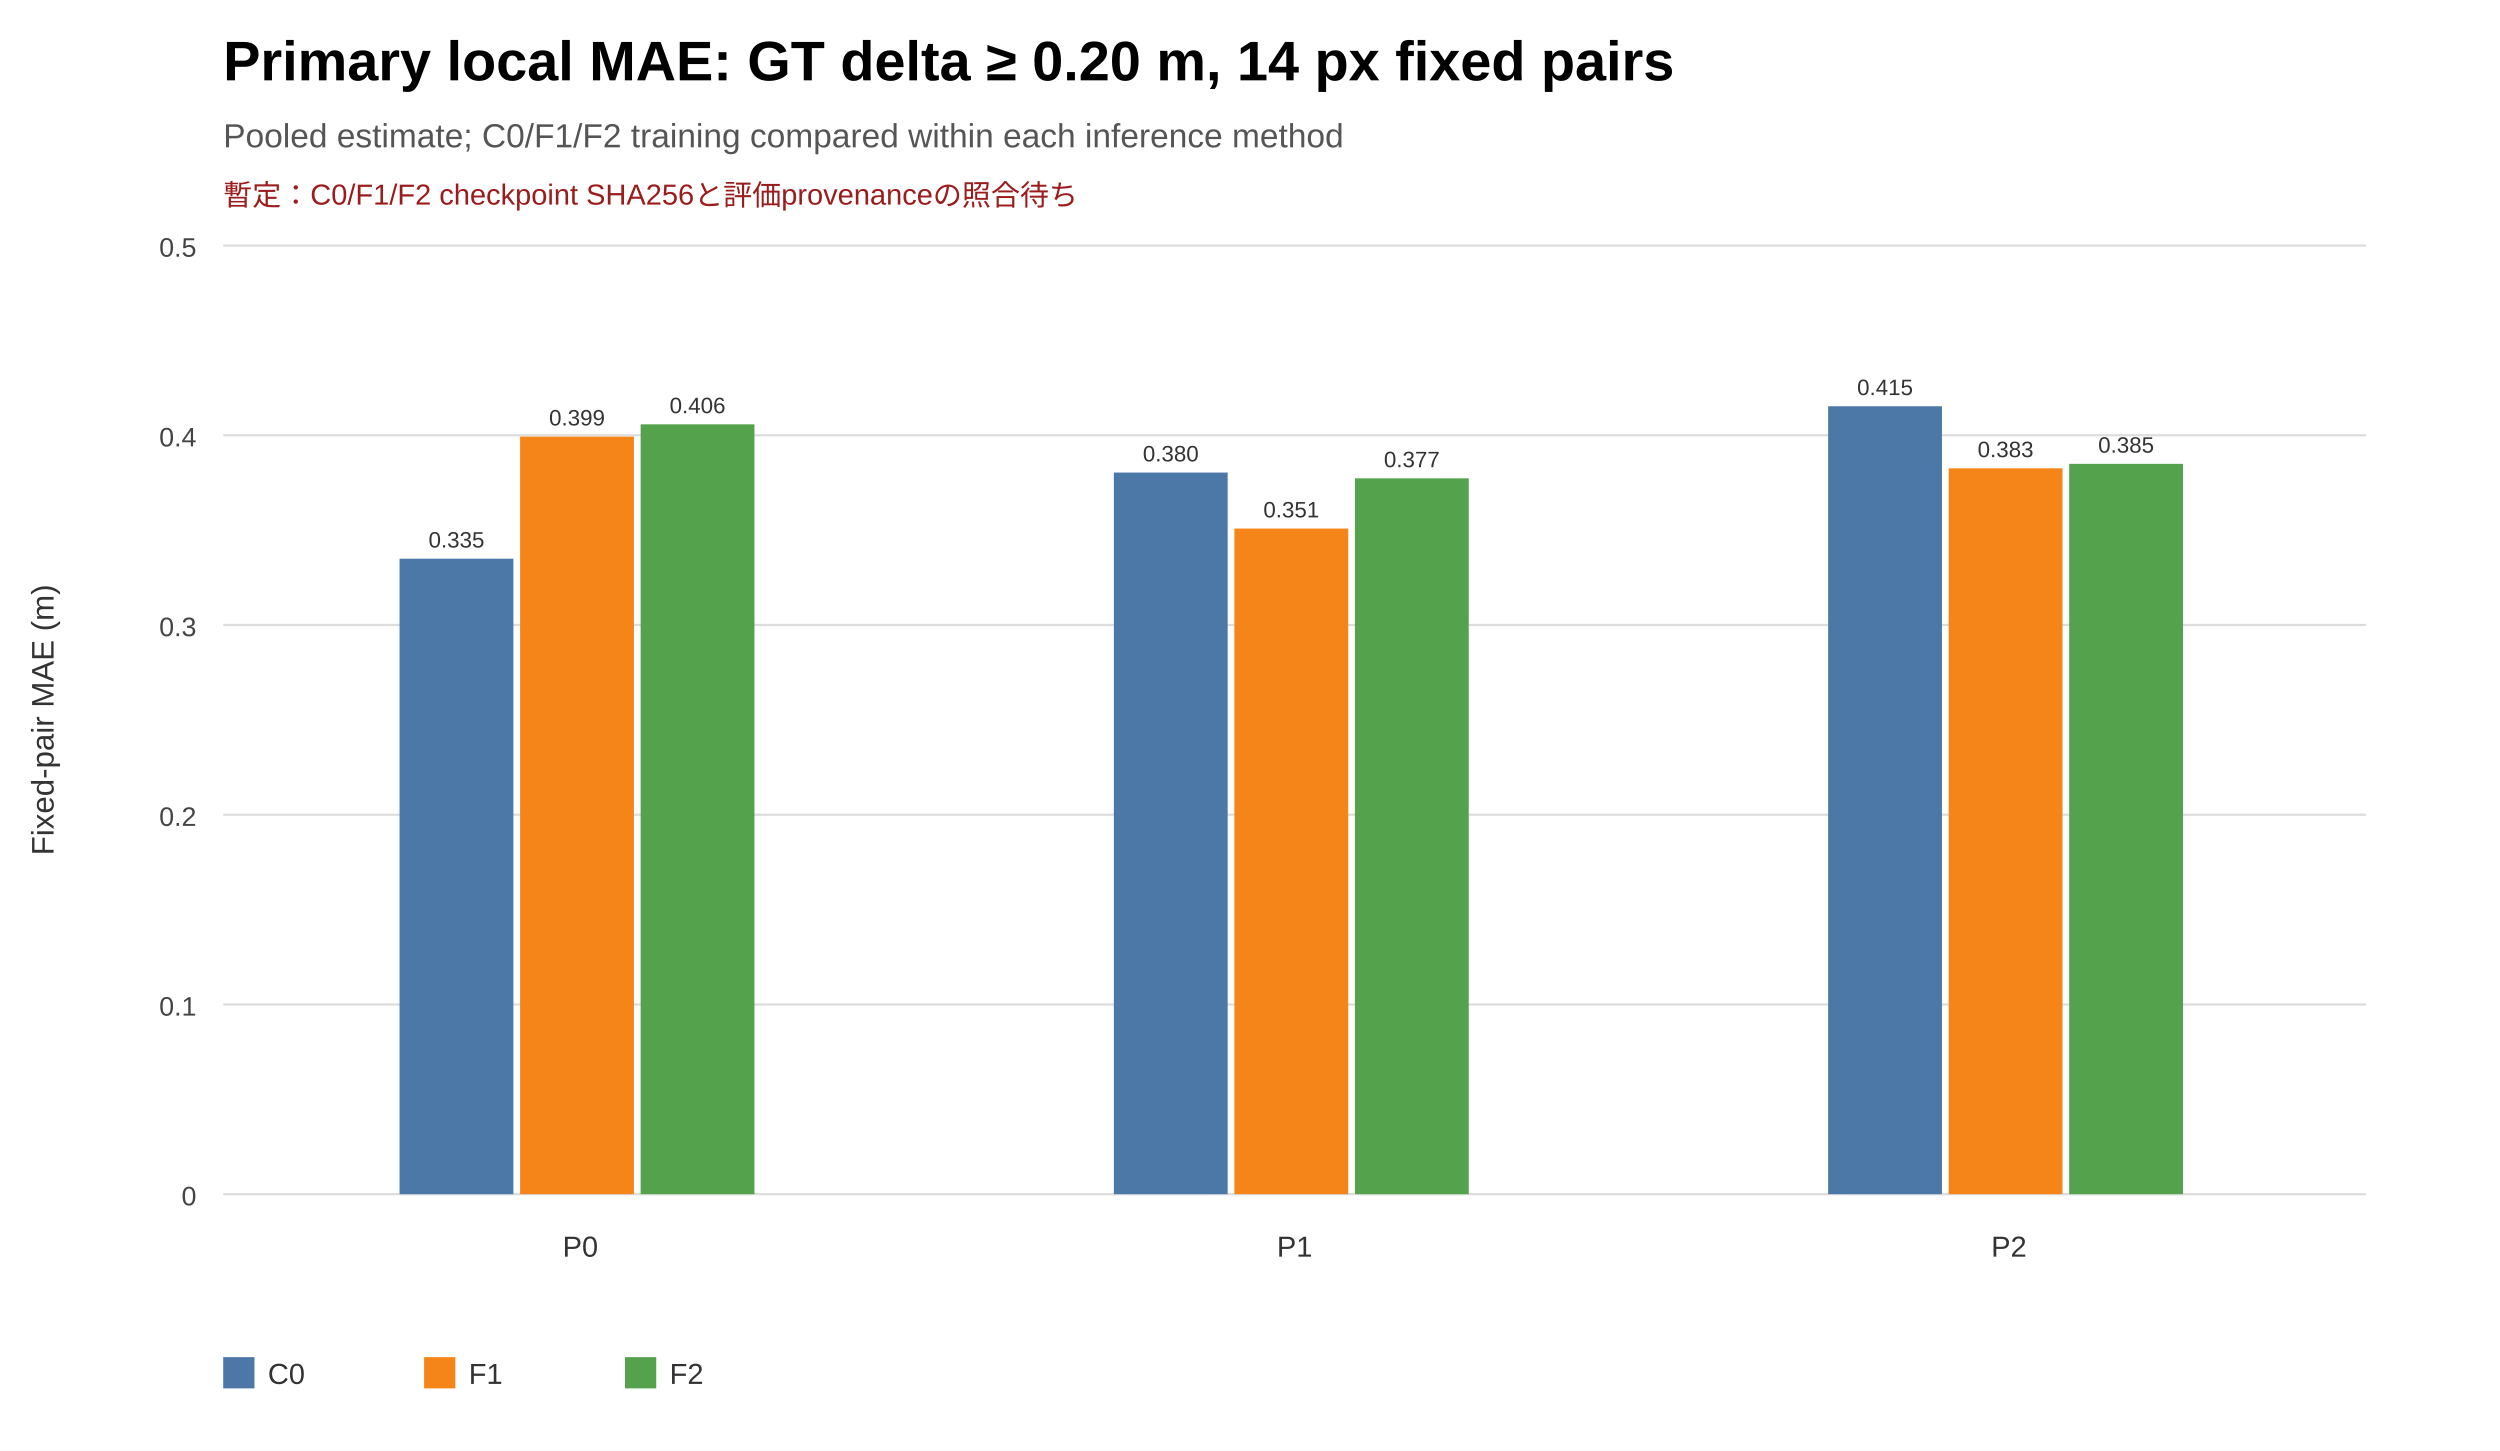
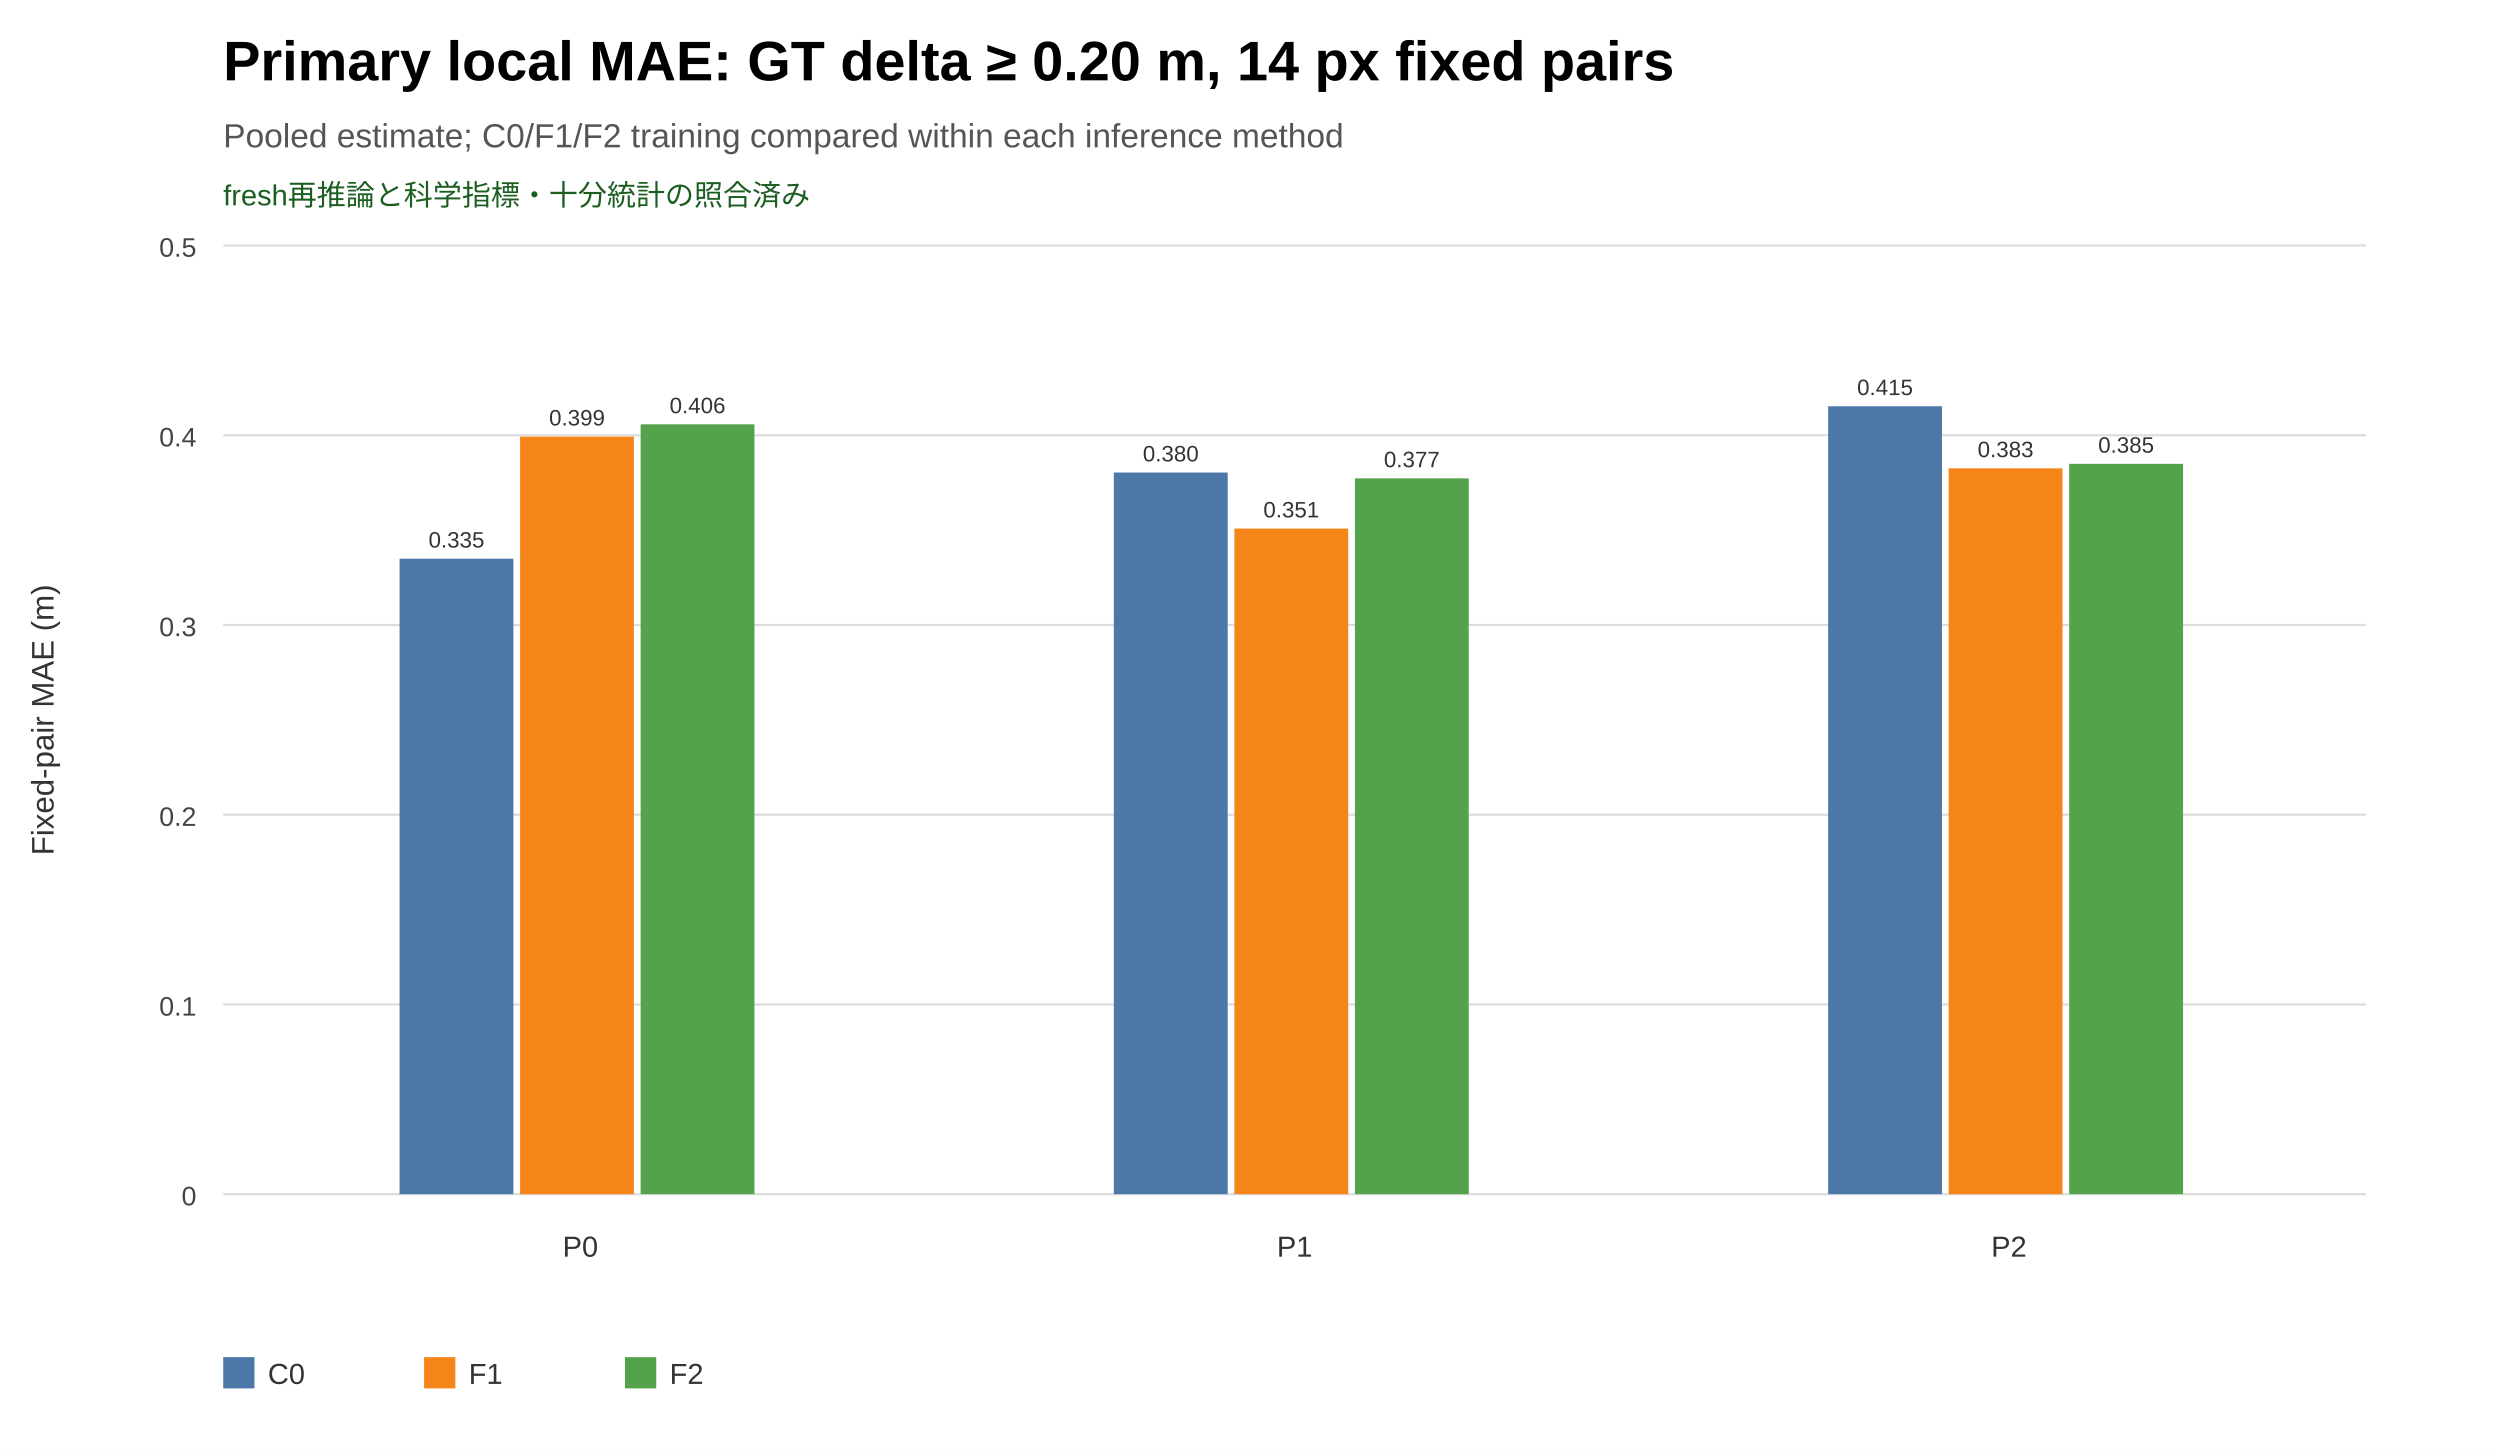
<svg xmlns="http://www.w3.org/2000/svg" width="1120" height="650" viewBox="0 0 1120 650">
  <rect width="100%" height="100%" fill="#ffffff" />
  <text x="100" y="36" font-family="Arial,sans-serif" font-size="25" font-weight="700">Primary local MAE: GT delta ≥ 0.20 m, 14 px fixed pairs</text>
  <text x="100" y="66" font-family="Arial,sans-serif" font-size="15" fill="#555">Pooled estimate; C0/F1/F2 training compared within each inference method</text>
-   <text x="100" y="92" font-family="Arial,sans-serif" font-size="13" fill="#9b1c1c">暫定：C0/F1/F2 checkpoint SHA256と評価provenanceの照合待ち</text>
+   <text x="100" y="92" font-family="Arial,sans-serif" font-size="13" fill="#1b5e20">fresh再推論と科学指標・十分統計の照合済み</text>
  <line x1="100" y1="535.0" x2="1060" y2="535.0" stroke="#ddd" />
  <text x="88" y="540.0" text-anchor="end" font-family="Arial,sans-serif" font-size="12" fill="#444">0</text>
  <line x1="100" y1="450.0" x2="1060" y2="450.0" stroke="#ddd" />
  <text x="88" y="455.0" text-anchor="end" font-family="Arial,sans-serif" font-size="12" fill="#444">0.1</text>
  <line x1="100" y1="365.0" x2="1060" y2="365.0" stroke="#ddd" />
  <text x="88" y="370.0" text-anchor="end" font-family="Arial,sans-serif" font-size="12" fill="#444">0.2</text>
  <line x1="100" y1="280.0" x2="1060" y2="280.0" stroke="#ddd" />
  <text x="88" y="285.0" text-anchor="end" font-family="Arial,sans-serif" font-size="12" fill="#444">0.3</text>
  <line x1="100" y1="195.0" x2="1060" y2="195.0" stroke="#ddd" />
  <text x="88" y="200.0" text-anchor="end" font-family="Arial,sans-serif" font-size="12" fill="#444">0.4</text>
  <line x1="100" y1="110.0" x2="1060" y2="110.0" stroke="#ddd" />
  <text x="88" y="115.0" text-anchor="end" font-family="Arial,sans-serif" font-size="12" fill="#444">0.5</text>
  <rect x="179.0" y="250.3" width="51.0" height="284.7" fill="#4C78A8" />
  <text x="204.5" y="245.3" text-anchor="middle" font-family="Arial,sans-serif" font-size="10" fill="#333">0.335</text>
  <rect x="233.0" y="195.6" width="51.0" height="339.4" fill="#F58518" />
  <text x="258.5" y="190.6" text-anchor="middle" font-family="Arial,sans-serif" font-size="10" fill="#333">0.399</text>
  <rect x="287.0" y="190.1" width="51.0" height="344.9" fill="#54A24B" />
  <text x="312.5" y="185.1" text-anchor="middle" font-family="Arial,sans-serif" font-size="10" fill="#333">0.406</text>
  <text x="260.0" y="563" text-anchor="middle" font-family="Arial,sans-serif" font-size="13" fill="#333">P0</text>
  <rect x="499.0" y="211.7" width="51.0" height="323.3" fill="#4C78A8" />
  <text x="524.5" y="206.7" text-anchor="middle" font-family="Arial,sans-serif" font-size="10" fill="#333">0.380</text>
  <rect x="553.0" y="236.8" width="51.0" height="298.2" fill="#F58518" />
  <text x="578.5" y="231.8" text-anchor="middle" font-family="Arial,sans-serif" font-size="10" fill="#333">0.351</text>
  <rect x="607.0" y="214.3" width="51.0" height="320.7" fill="#54A24B" />
  <text x="632.5" y="209.3" text-anchor="middle" font-family="Arial,sans-serif" font-size="10" fill="#333">0.377</text>
  <text x="580.0" y="563" text-anchor="middle" font-family="Arial,sans-serif" font-size="13" fill="#333">P1</text>
  <rect x="819.0" y="182.0" width="51.0" height="353.0" fill="#4C78A8" />
  <text x="844.5" y="177.0" text-anchor="middle" font-family="Arial,sans-serif" font-size="10" fill="#333">0.415</text>
  <rect x="873.0" y="209.8" width="51.0" height="325.2" fill="#F58518" />
  <text x="898.5" y="204.8" text-anchor="middle" font-family="Arial,sans-serif" font-size="10" fill="#333">0.383</text>
  <rect x="927.0" y="207.8" width="51.0" height="327.2" fill="#54A24B" />
  <text x="952.5" y="202.8" text-anchor="middle" font-family="Arial,sans-serif" font-size="10" fill="#333">0.385</text>
  <text x="900.0" y="563" text-anchor="middle" font-family="Arial,sans-serif" font-size="13" fill="#333">P2</text>
  <text x="24" y="322.5" transform="rotate(-90 24 322.5)" text-anchor="middle" font-family="Arial,sans-serif" font-size="14" fill="#333">Fixed-pair MAE (m)</text>
  <rect x="100" y="608" width="14" height="14" fill="#4C78A8" />
  <text x="120" y="620" font-family="Arial,sans-serif" font-size="13" fill="#333">C0</text>
  <rect x="190" y="608" width="14" height="14" fill="#F58518" />
  <text x="210" y="620" font-family="Arial,sans-serif" font-size="13" fill="#333">F1</text>
  <rect x="280" y="608" width="14" height="14" fill="#54A24B" />
  <text x="300" y="620" font-family="Arial,sans-serif" font-size="13" fill="#333">F2</text>
</svg>
